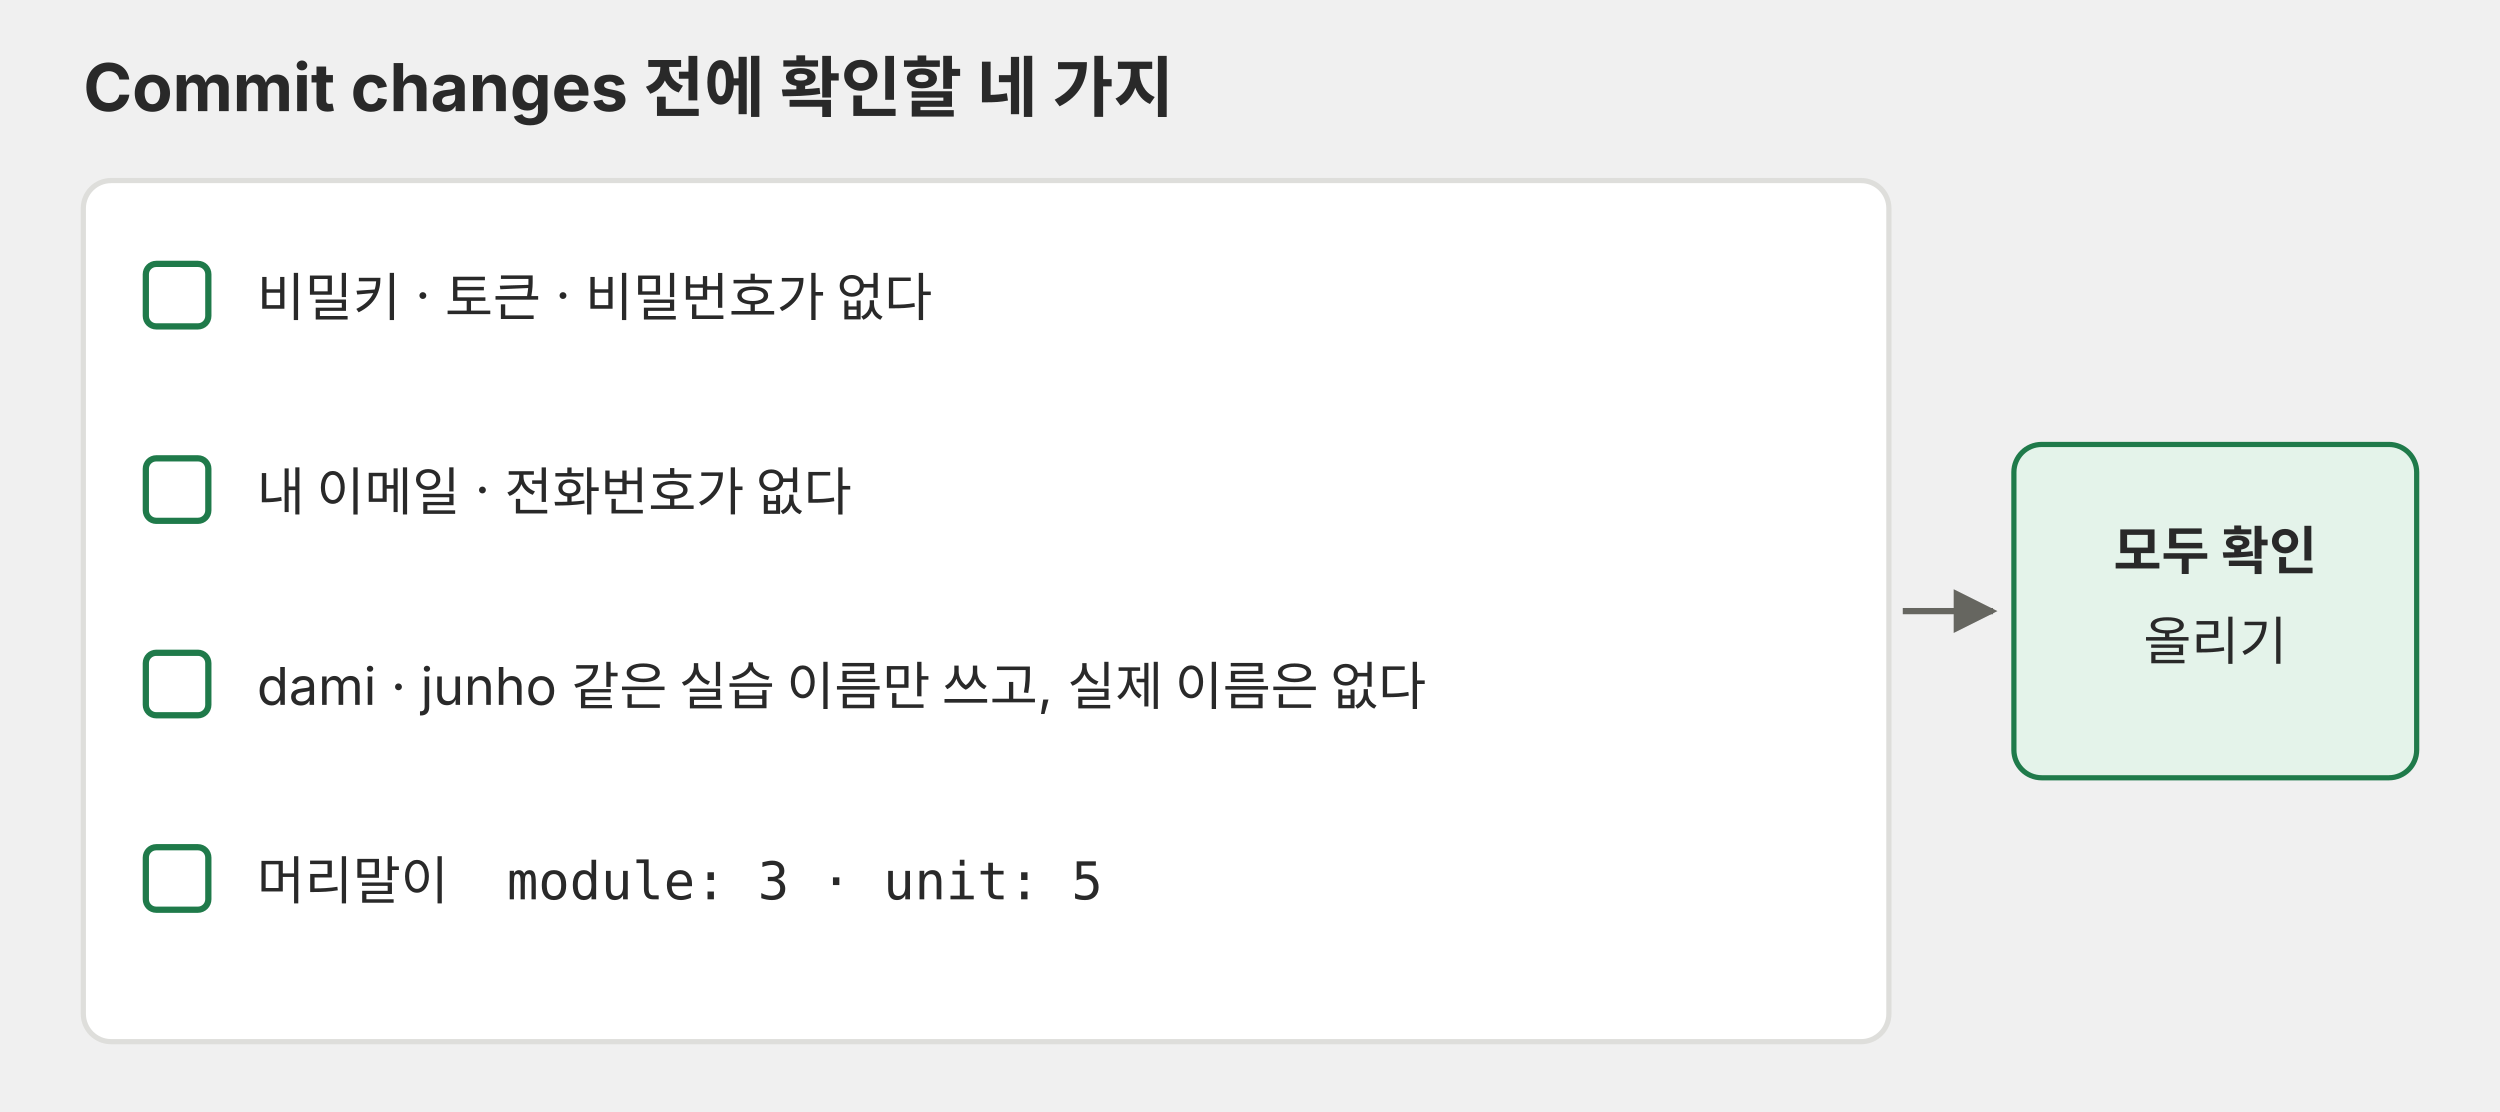
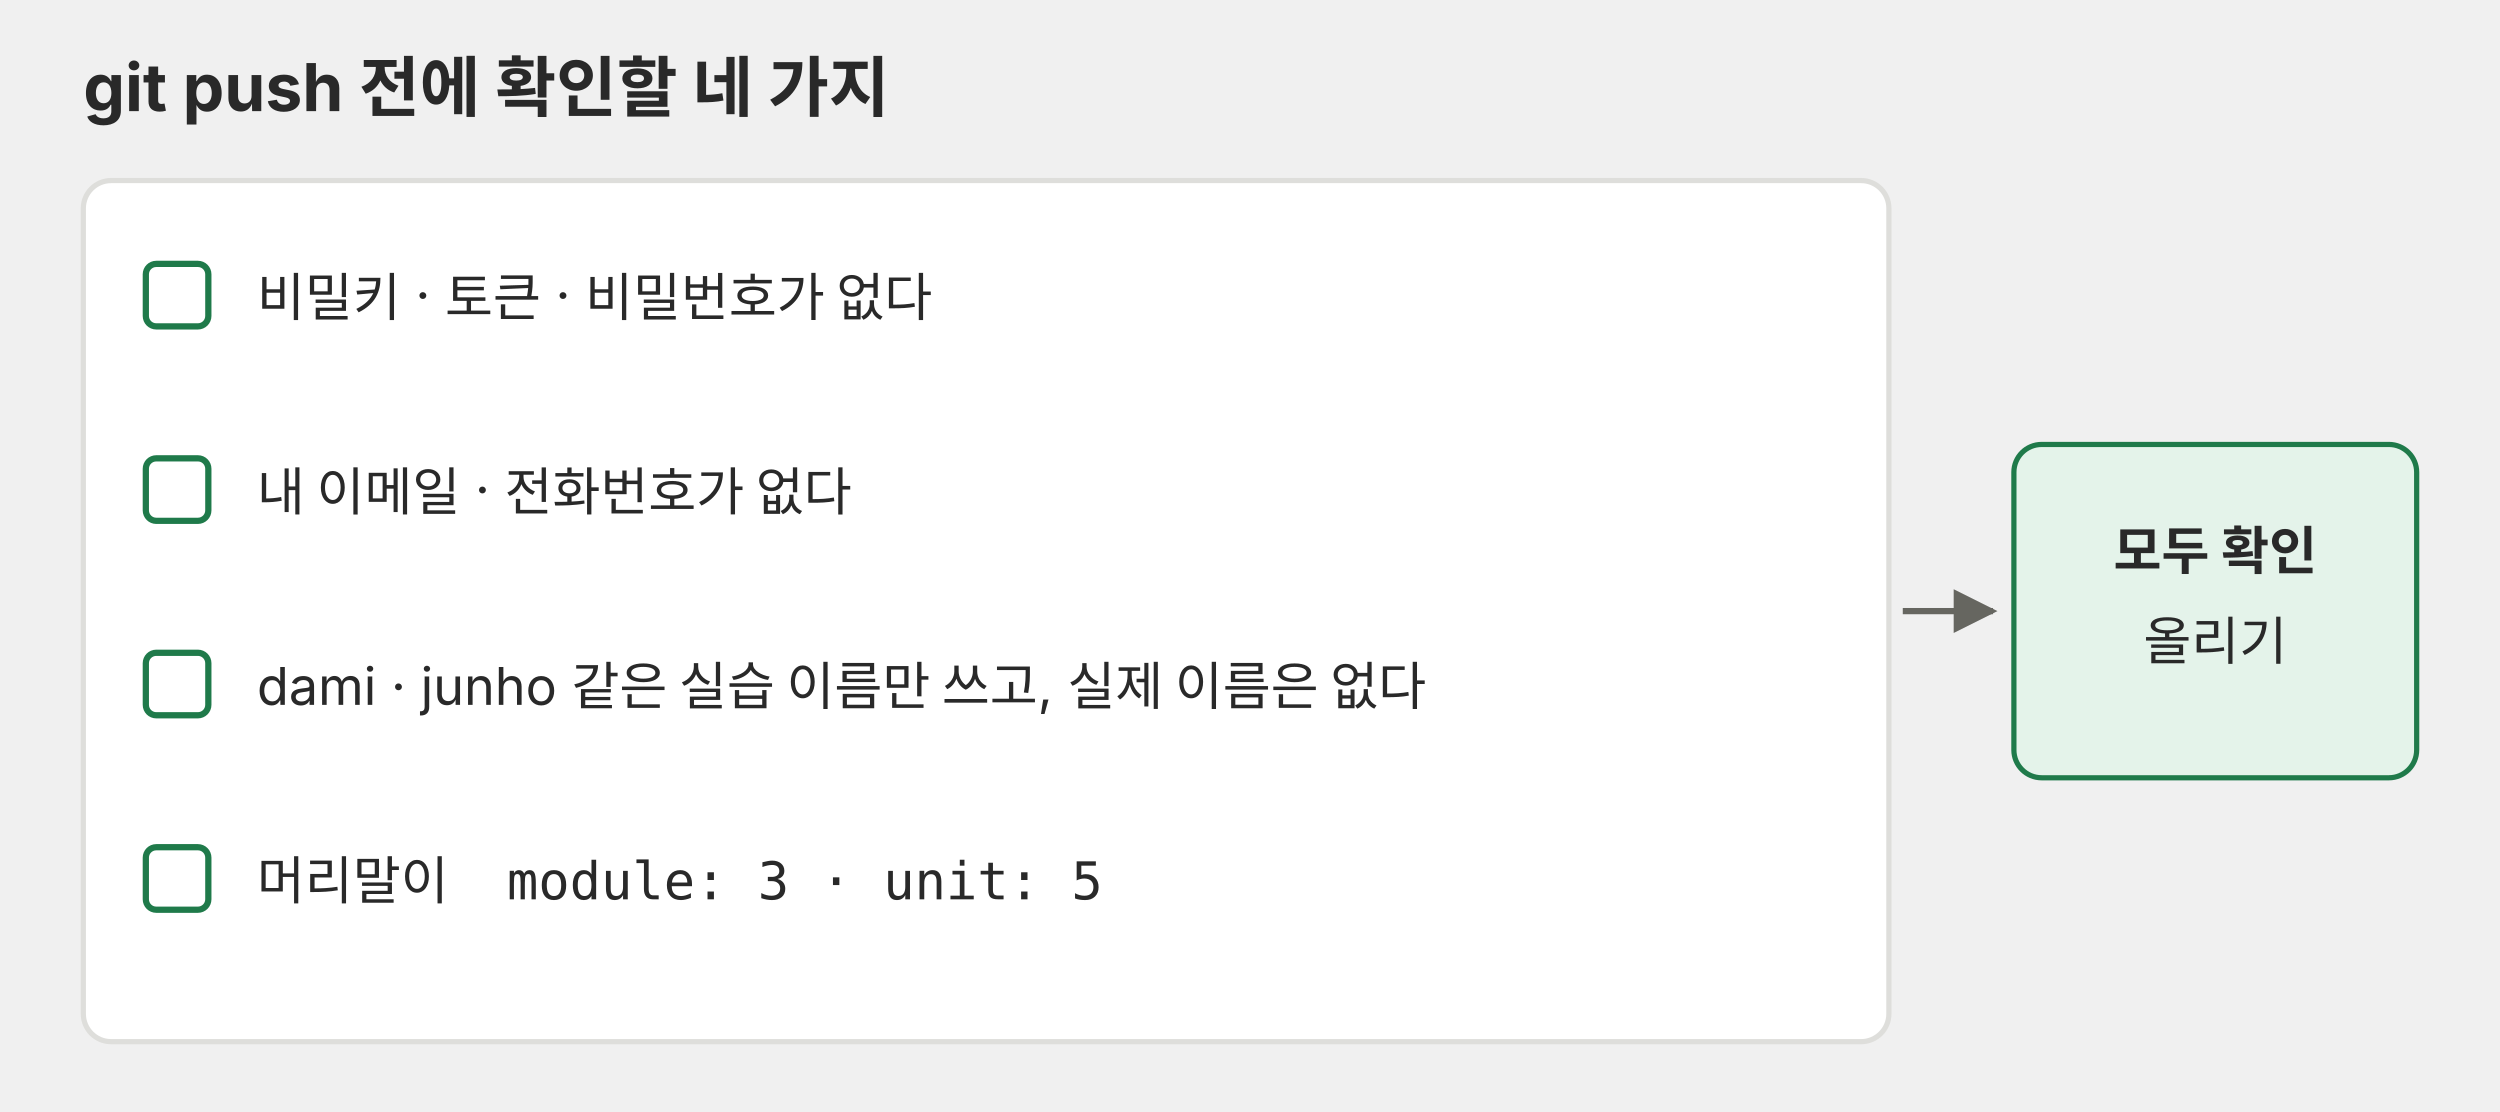
<svg xmlns="http://www.w3.org/2000/svg" viewBox="0 0 720 320" role="img">
  <defs>
    <marker id="a-u5w-p04" viewBox="0 0 10 10" refX="9" refY="5" markerWidth="7" markerHeight="7" orient="auto-start-reverse">
      <path d="M0,0 L10,5 L0,10 z" fill="#666660" />
    </marker>
  </defs>
  <g font-family="Pretendard, 'Noto Sans KR', -apple-system, 'Segoe UI', sans-serif" fill="#292929">
-     <text x="24" y="32" font-size="19" font-weight="700">Commit changes 전에 확인할 네 가지</text>
+     <text x="24" y="32" font-size="19" font-weight="700">git push 전에 확인할 네 가지</text>
    <rect x="24" y="52" width="520" height="248" rx="8" fill="#ffffff" stroke="#dededb" stroke-width="1.5" />
    <rect x="42" y="76" width="18" height="18" rx="3" fill="#ffffff" stroke="#1f7a4a" stroke-width="1.8" />
    <text x="74" y="91" font-size="15">비밀키 · 토큰 · 비밀번호가 없다</text>
    <rect x="42" y="132" width="18" height="18" rx="3" fill="#ffffff" stroke="#1f7a4a" stroke-width="1.8" />
    <text x="74" y="147" font-size="15">내 이메일 · 전화번호가 없다</text>
    <rect x="42" y="188" width="18" height="18" rx="3" fill="#ffffff" stroke="#1f7a4a" stroke-width="1.8" />
    <text x="74" y="203" font-size="15">dami · junho 같은 실습 이름만 쓰고, 실제 이름은 없다</text>
    <rect x="42" y="244" width="18" height="18" rx="3" fill="#ffffff" stroke="#1f7a4a" stroke-width="1.8" />
    <text x="74" y="259" font-size="15">머리말이</text>
    <text x="146" y="259" font-size="15" font-family="Menlo, Consolas, monospace">module: 3 · unit: 5</text>
    <line x1="548" y1="176" x2="574" y2="176" stroke="#666660" stroke-width="1.8" marker-end="url(#a-u5w-p04)" />
    <rect x="580" y="128" width="116" height="96" rx="8" fill="#e4f3ea" stroke="#1f7a4a" stroke-width="1.5" />
    <text x="638" y="164" font-size="15" text-anchor="middle" font-weight="700">모두 확인</text>
    <text x="638" y="190" font-size="15" text-anchor="middle">올리기</text>
  </g>
</svg>
